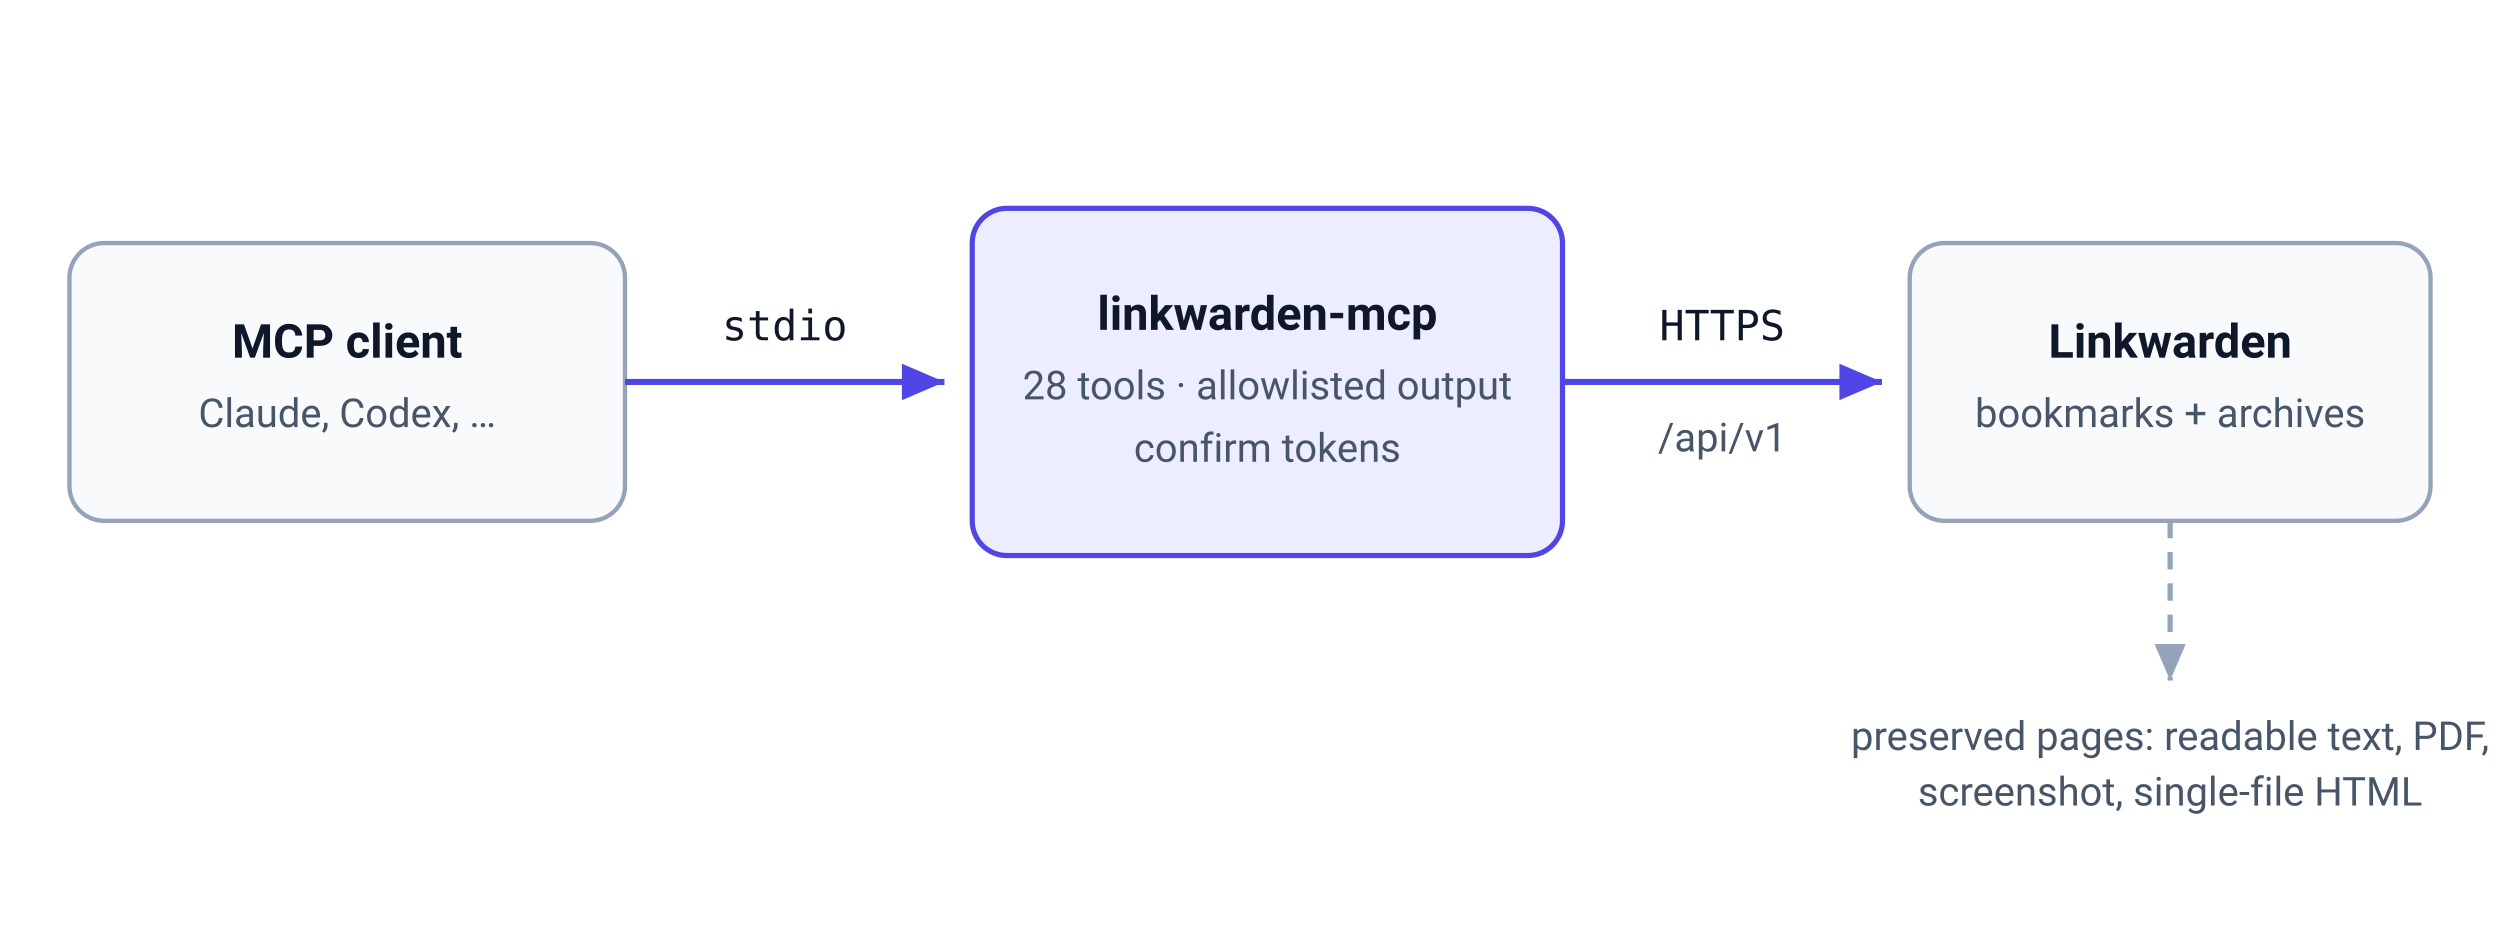
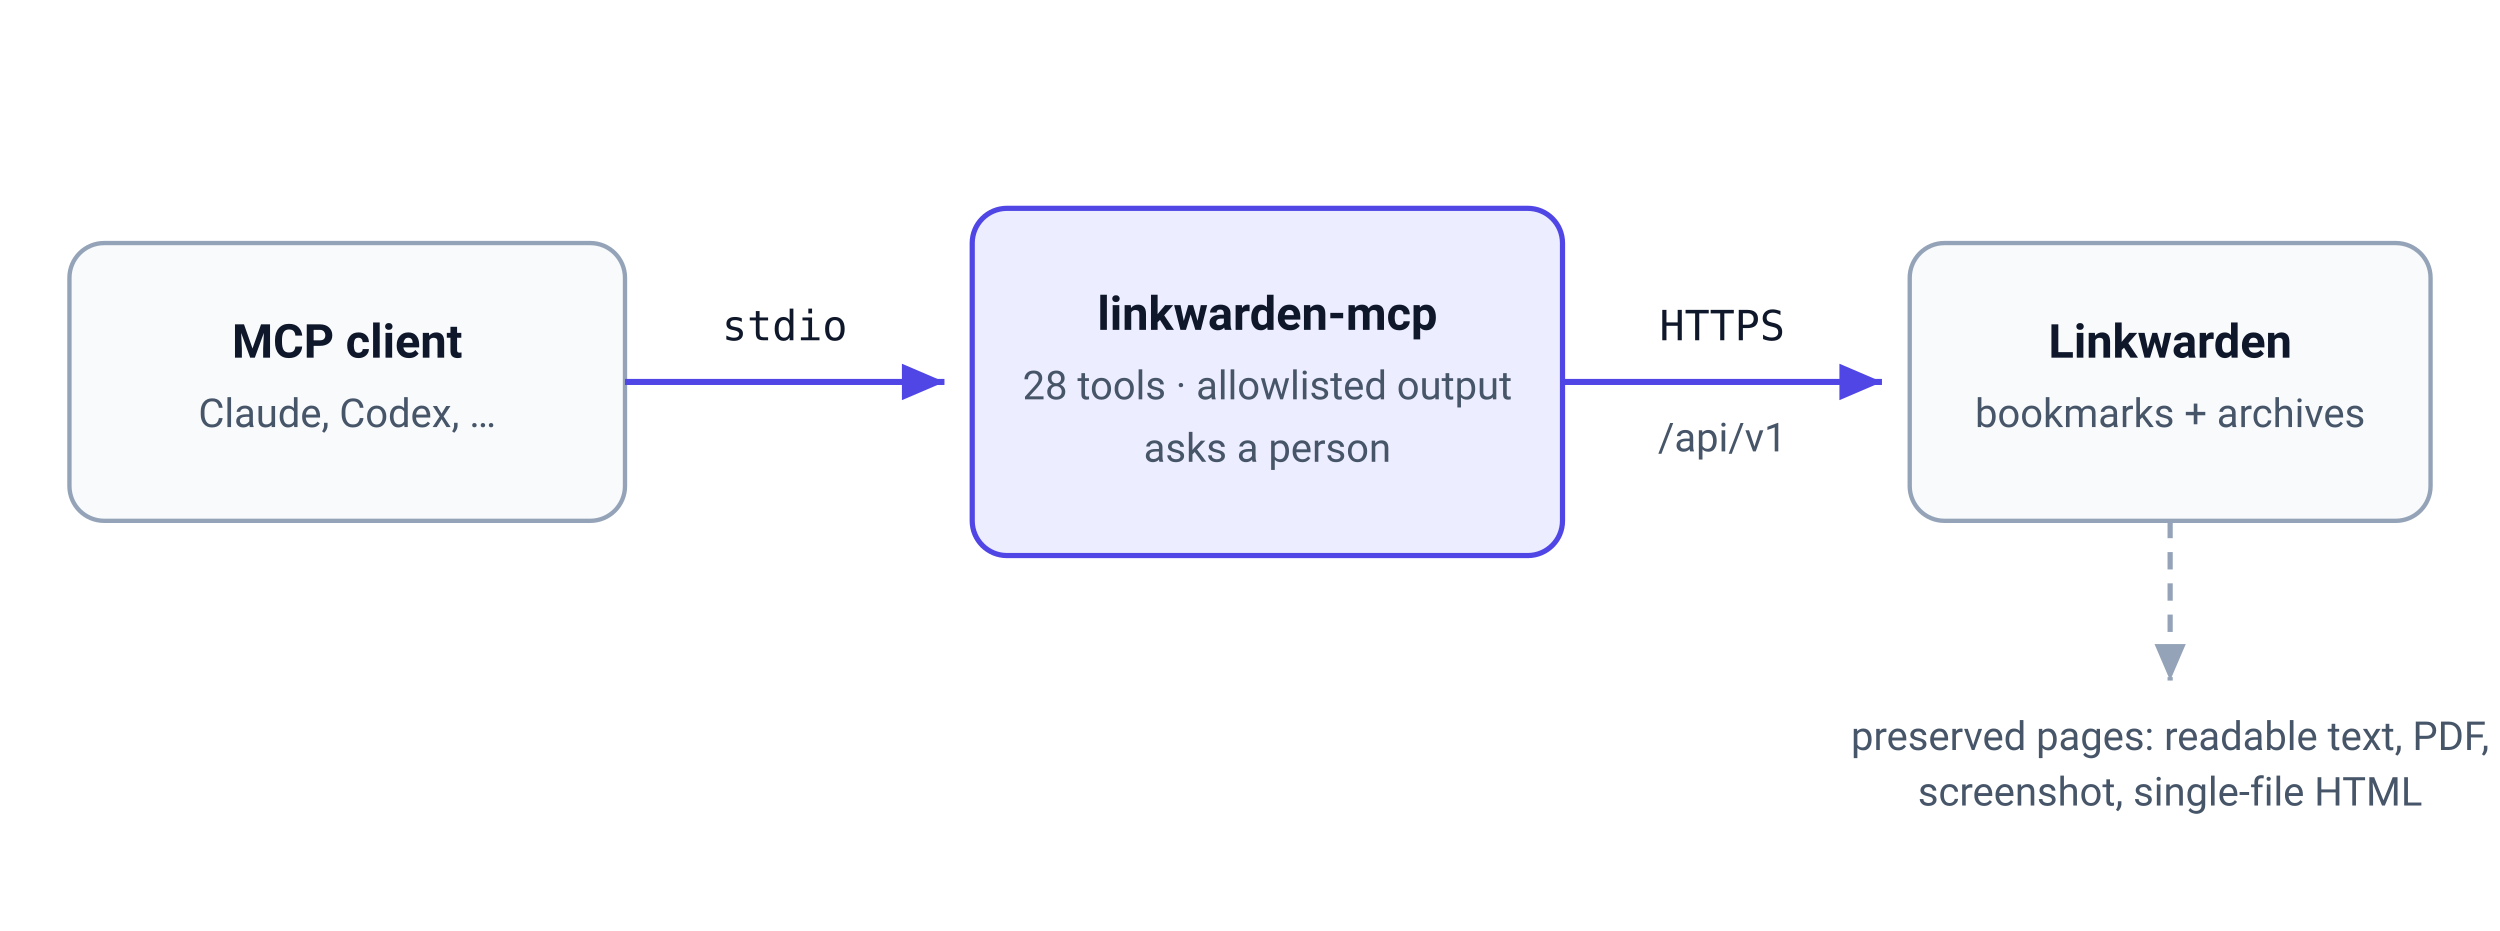
<svg xmlns="http://www.w3.org/2000/svg" viewBox="0 0 720 268" width="720" height="268" role="img" aria-labelledby="arch-title arch-desc">
  <style>
    .node { stroke-width: 1.25; }
    .node-accent { stroke-width: 1.5; }
    .edge { stroke-width: 1.5; fill: none; }
    .edge-accent { stroke-width: 1.75; fill: none; }
    .edge-dashed { stroke-dasharray: 5 4; }
    text { font-family: ui-sans-serif, system-ui, -apple-system, "Segoe UI", Roboto, "DejaVu Sans", sans-serif; font-size: 13px; }
    .label-title { font-size: 13.5px; font-weight: 600; }
    .label-mono { font-family: ui-monospace, SFMono-Regular, Menlo, Consolas, "DejaVu Sans Mono", monospace; font-size: 12px; }
    .label-muted { font-size: 11.5px; }

    .node { fill: #f8fafc; stroke: #94a3b8; }
    .node-accent { fill: rgba(99, 102, 241, 0.12); stroke: #4f46e5; }
    .edge { stroke: #94a3b8; }
    .edge-accent { stroke: #4f46e5; }
    text { fill: #0f172a; }
    .label-muted { fill: #475569; }
    marker path { fill: #94a3b8; stroke: none; }
    marker.accent path { fill: #4f46e5; }
  </style>
  <defs>
    <marker id="arrow" markerWidth="9" markerHeight="9" refX="7" refY="3" orient="auto">
      <path d="M0,0 L7,3 L0,6 z" />
    </marker>
    <marker id="arrow-accent" class="accent" markerWidth="9" markerHeight="9" refX="7" refY="3" orient="auto">
      <path d="M0,0 L7,3 L0,6 z" />
    </marker>
  </defs>
  <rect class="node" x="20" y="70" width="160" height="80" rx="10" />
  <text class="label-title" x="100" y="103" text-anchor="middle">MCP client</text>
  <text class="label-muted" x="100" y="123" text-anchor="middle">Claude, Codex, …</text>
  <rect class="node-accent" x="280" y="60" width="170" height="100" rx="10" />
  <text class="label-title" x="365" y="95" text-anchor="middle">linkwarden-mcp</text>
  <text class="label-muted" x="365" y="115" text-anchor="middle">28 tools · allowlisted output</text>
-   <text class="label-muted" x="365" y="133" text-anchor="middle">confirm tokens</text>
+   <text class="label-muted" x="365" y="133" text-anchor="middle">asks a person</text>
  <rect class="node" x="550" y="70" width="150" height="80" rx="10" />
  <text class="label-title" x="625" y="103" text-anchor="middle">Linkwarden</text>
  <text class="label-muted" x="625" y="123" text-anchor="middle">bookmarks + archives</text>
  <path class="edge-accent" d="M180,110 L272,110" marker-end="url(#arrow-accent)" />
  <text class="label-mono" x="226" y="98" text-anchor="middle">stdio</text>
  <path class="edge-accent" d="M450,110 L542,110" marker-end="url(#arrow-accent)" />
  <text class="label-mono" x="496" y="98" text-anchor="middle">HTTPS</text>
  <text class="label-muted" x="496" y="130" text-anchor="middle">/api/v1</text>
  <path class="edge edge-dashed" d="M625,150 L625,196" marker-end="url(#arrow)" />
  <text class="label-muted" x="625" y="216" text-anchor="middle">preserved pages: readable text, PDF,</text>
  <text class="label-muted" x="625" y="232" text-anchor="middle">screenshot, single-file HTML</text>
</svg>
